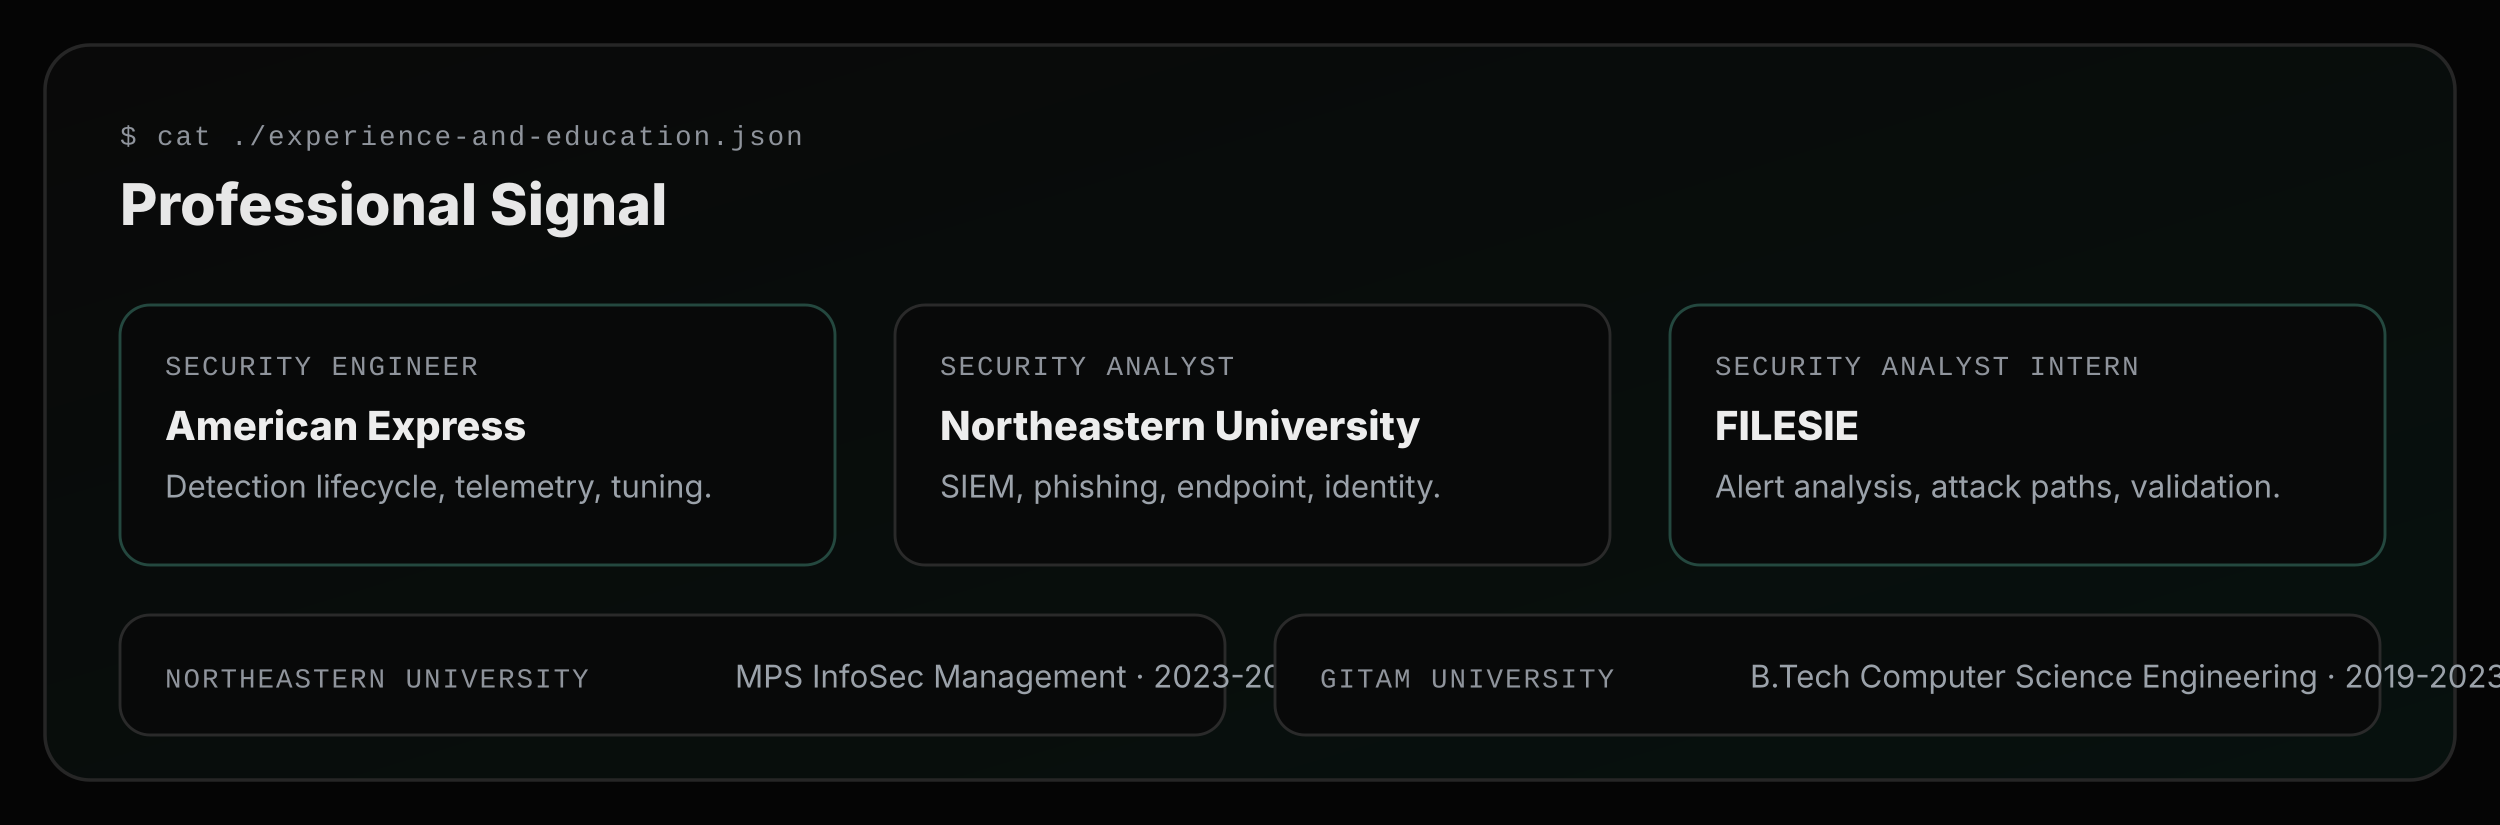
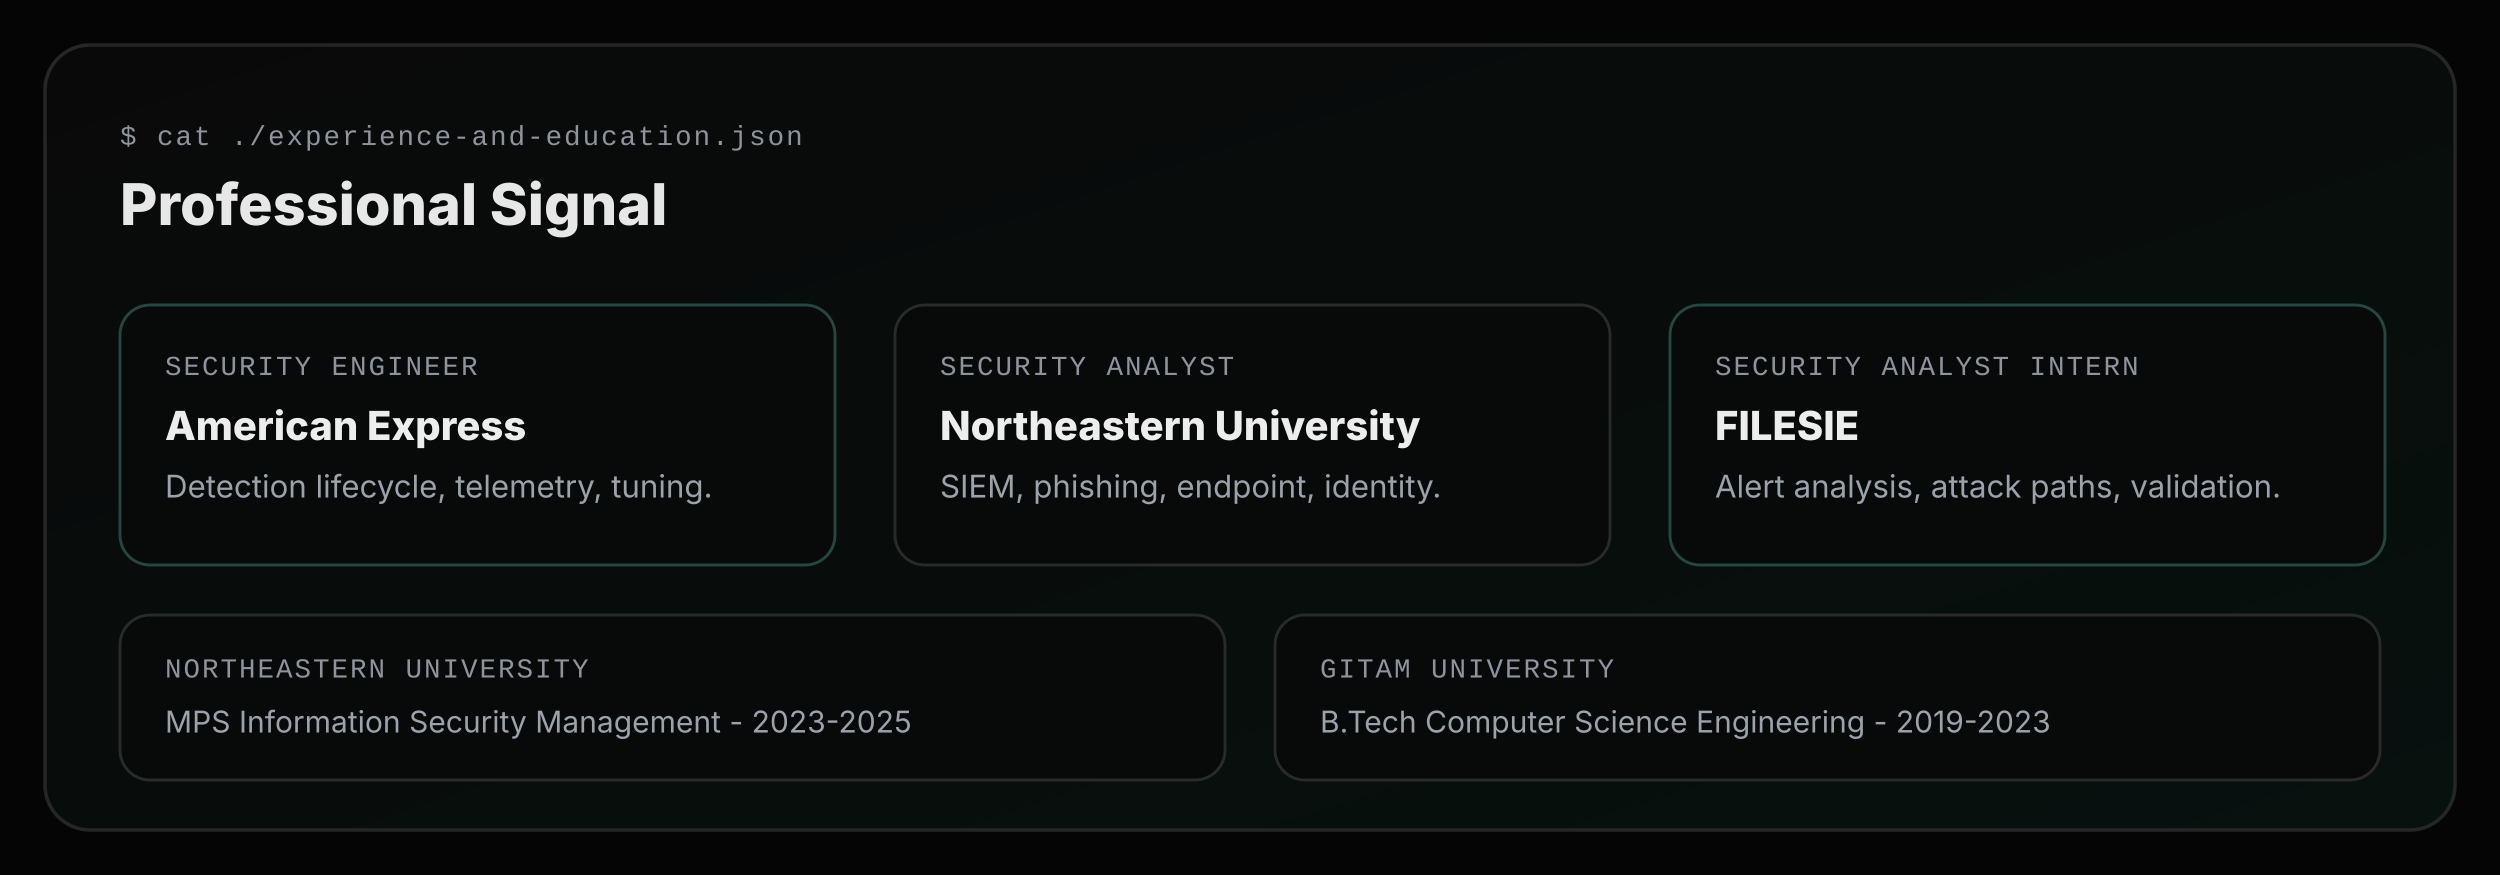
- <svg xmlns="http://www.w3.org/2000/svg" viewBox="0 0 1000 330" role="img" aria-labelledby="title desc">
+ <svg xmlns="http://www.w3.org/2000/svg" viewBox="0 0 1000 350" role="img" aria-labelledby="title desc">
  <defs>
    <linearGradient id="bg" x1="0" y1="0" x2="1" y2="1">
      <stop stop-color="#090909" />
      <stop offset="1" stop-color="#07110e" />
    </linearGradient>
    <linearGradient id="green" x1="0" y1="0" x2="1" y2="0">
      <stop stop-color="#10b981" />
      <stop offset="1" stop-color="#2dd4bf" />
    </linearGradient>
    <linearGradient id="red" x1="0" y1="0" x2="1" y2="0">
      <stop stop-color="#ef4444" />
      <stop offset="1" stop-color="#fb7185" />
    </linearGradient>
    <linearGradient id="amber" x1="0" y1="0" x2="1" y2="0">
      <stop stop-color="#f59e0b" />
      <stop offset="1" stop-color="#fbbf24" />
    </linearGradient>
    <style>
      .mono{font-family:Consolas,Monaco,"Courier New",monospace}.ui{font-family:-apple-system,BlinkMacSystemFont,"Segoe UI",sans-serif}
-       .panel{fill:url(#bg);stroke:#262626;stroke-width:1.4}.card{fill:#080909;stroke:#2a2a2a;stroke-width:1.15}.hot{stroke:#24483f}.label{fill:#8f949c;font-size:11px;letter-spacing:.8px}.name{fill:#ededed;font-size:16px;font-weight:800}.copy{fill:#9ba2aa;font-size:12.5px}.bar{stroke-width:4;stroke-linecap:round;stroke-dasharray:180;stroke-dashoffset:180;animation:draw 5s ease-in-out infinite}@keyframes draw{0%{stroke-dashoffset:180}35%,78%{stroke-dashoffset:0}100%{stroke-dashoffset:-180}}
+       .panel{fill:url(#bg);stroke:#262626;stroke-width:1.4}.card{fill:#080909;stroke:#2a2a2a;stroke-width:1.15}.hot{stroke:#24483f}.label{fill:#8f949c;font-size:11px;letter-spacing:.8px}.name{fill:#ededed;font-size:16px;font-weight:800}.copy{fill:#9ba2aa;font-size:12.5px}.edu{fill:#9ba2aa;font-size:12px}.bar{stroke-width:4;stroke-linecap:round;stroke-dasharray:180;stroke-dashoffset:180;animation:draw 5s ease-in-out infinite}@keyframes draw{0%{stroke-dashoffset:180}35%,78%{stroke-dashoffset:0}100%{stroke-dashoffset:-180}}
    </style>
  </defs>
-   <rect width="1000" height="330" fill="#050505" />
-   <rect x="18" y="18" width="964" height="294" rx="18" class="panel" />
+   <rect width="1000" height="350" fill="#050505" />
+   <rect x="18" y="18" width="964" height="314" rx="18" class="panel" />
  <text class="mono label" x="48" y="58">$ cat ./experience-and-education.json</text>
  <text class="ui" x="48" y="90" fill="#e7e7e7" font-size="23" font-weight="800">Professional Signal</text>
  <g transform="translate(48 122)">
    <rect class="card hot" width="286" height="104" rx="12" />
    <text class="mono label" x="18" y="28">SECURITY ENGINEER</text>
    <text class="ui name" x="18" y="54">American Express</text>
    <text class="ui copy" x="18" y="77">Detection lifecycle, telemetry, tuning.</text>
    <path class="bar" d="M18 90H264" stroke="url(#green)" />
  </g>
  <g transform="translate(358 122)">
    <rect class="card" width="286" height="104" rx="12" />
    <text class="mono label" x="18" y="28">SECURITY ANALYST</text>
    <text class="ui name" x="18" y="54">Northeastern University</text>
    <text class="ui copy" x="18" y="77">SIEM, phishing, endpoint, identity.</text>
    <path class="bar" d="M18 90H264" stroke="url(#red)" style="animation-delay:.7s" />
  </g>
  <g transform="translate(668 122)">
    <rect class="card hot" width="286" height="104" rx="12" />
    <text class="mono label" x="18" y="28">SECURITY ANALYST INTERN</text>
    <text class="ui name" x="18" y="54">FILESIE</text>
    <text class="ui copy" x="18" y="77">Alert analysis, attack paths, validation.</text>
    <path class="bar" d="M18 90H264" stroke="url(#amber)" style="animation-delay:1.4s" />
  </g>
  <g transform="translate(48 246)">
-     <rect class="card" width="442" height="48" rx="12" />
-     <text class="mono label" x="18" y="29">NORTHEASTERN UNIVERSITY</text>
-     <text class="ui copy" x="246" y="29">MPS InfoSec Management · 2023-2025</text>
+     <rect class="card" width="442" height="66" rx="12" />
+     <text class="mono label" x="18" y="25">NORTHEASTERN UNIVERSITY</text>
+     <text class="ui edu" x="18" y="47">MPS Information Security Management - 2023-2025</text>
  </g>
  <g transform="translate(510 246)">
-     <rect class="card" width="442" height="48" rx="12" />
-     <text class="mono label" x="18" y="29">GITAM UNIVERSITY</text>
-     <text class="ui copy" x="190" y="29">B.Tech Computer Science Engineering · 2019-2023</text>
+     <rect class="card" width="442" height="66" rx="12" />
+     <text class="mono label" x="18" y="25">GITAM UNIVERSITY</text>
+     <text class="ui edu" x="18" y="47">B.Tech Computer Science Engineering - 2019-2023</text>
  </g>
</svg>
